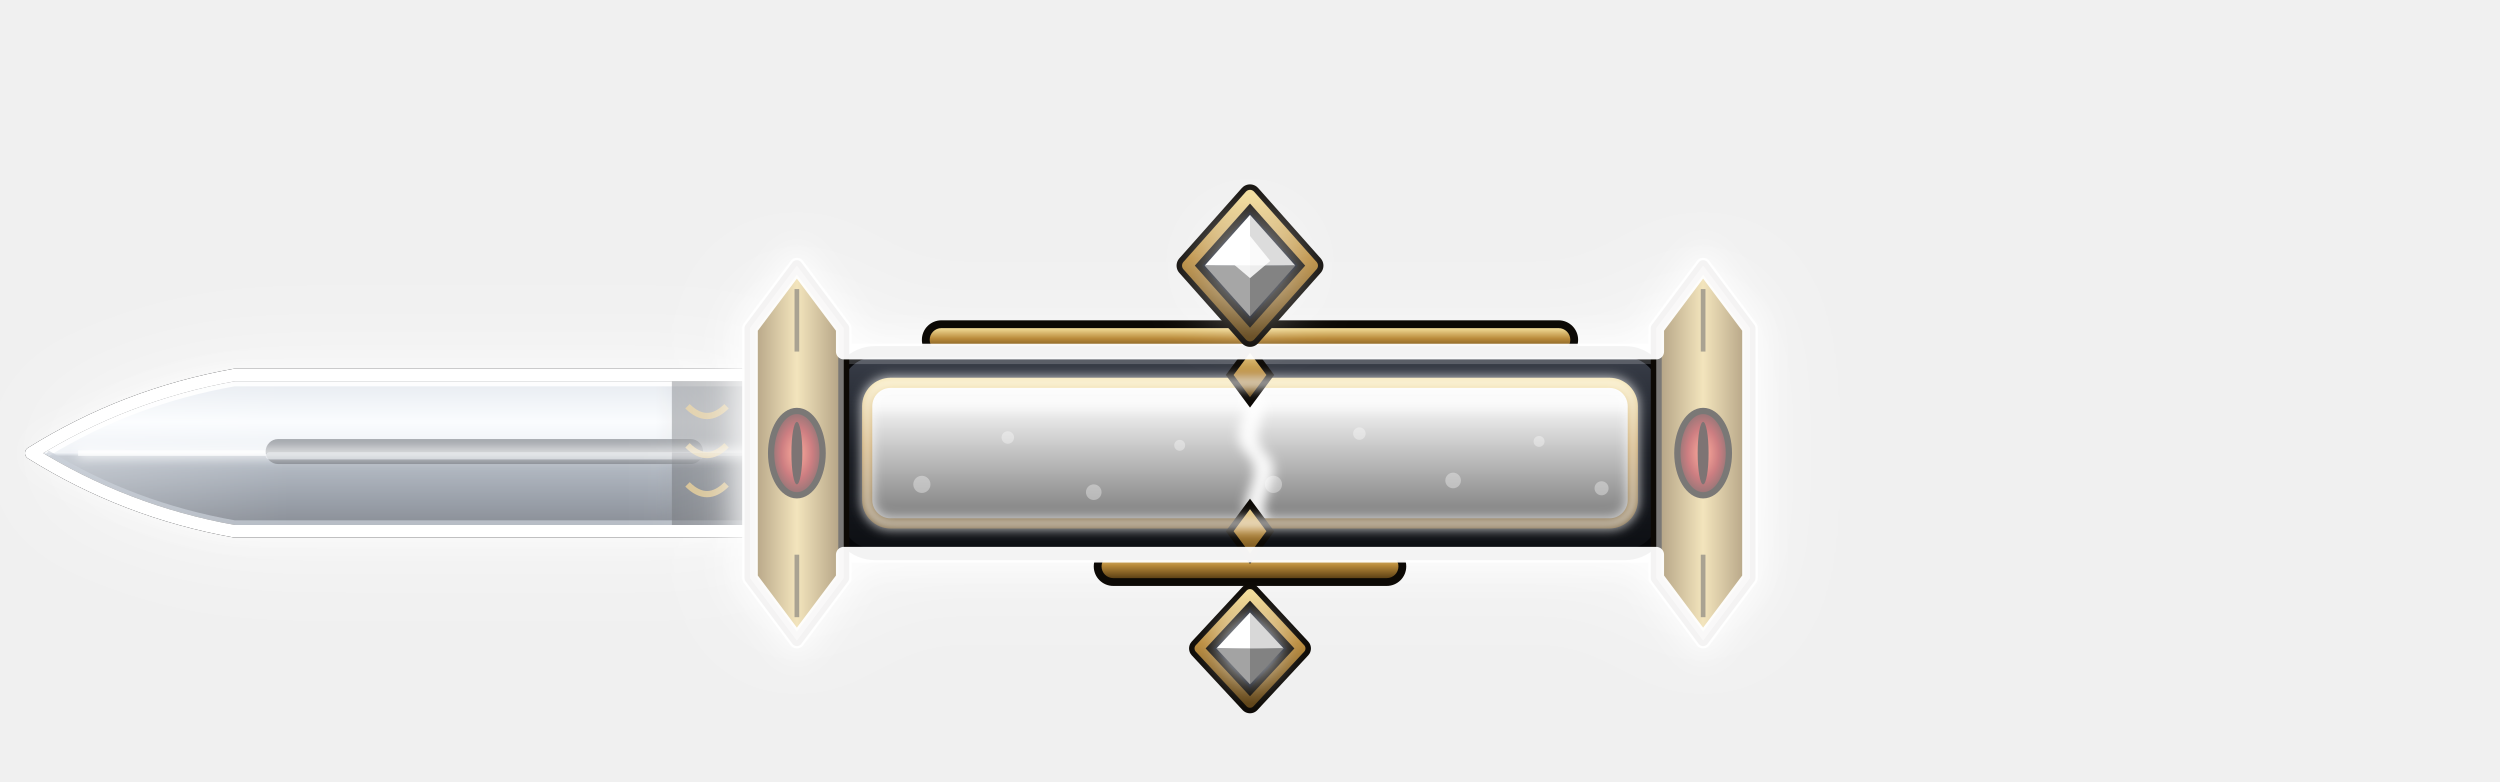
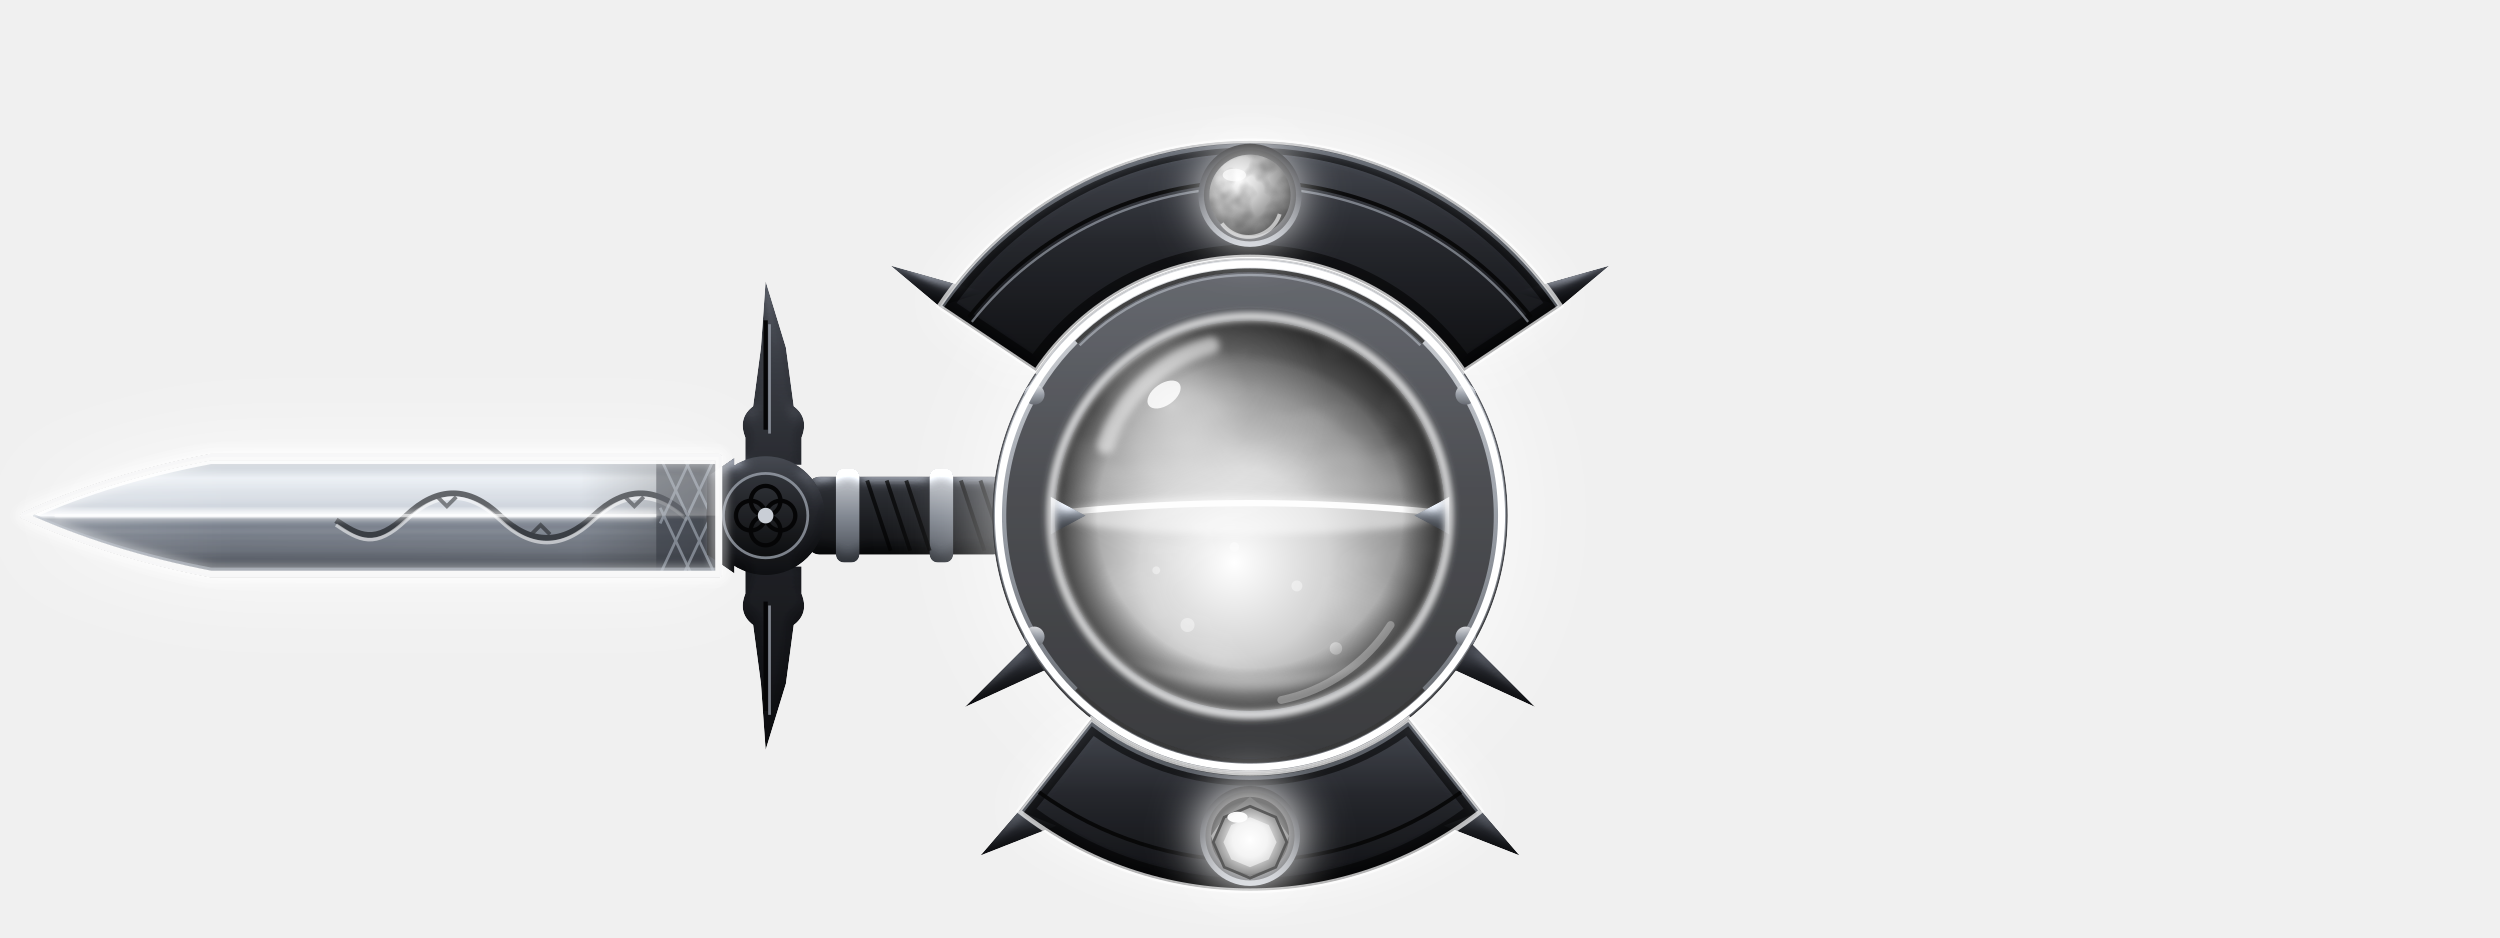
- <svg xmlns="http://www.w3.org/2000/svg" width="320" height="100" viewBox="0 0 320 100">
+ <svg xmlns="http://www.w3.org/2000/svg" width="320" height="120" viewBox="0 0 320 120">
  <defs>
-     <filter id="blur2" filterUnits="userSpaceOnUse" x="-60" y="-60" width="440" height="220">
-       <feGaussianBlur stdDeviation="2" />
-     </filter>
-     <filter id="blur4" filterUnits="userSpaceOnUse" x="-60" y="-60" width="440" height="220">
-       <feGaussianBlur stdDeviation="4" />
-     </filter>
-     <filter id="blur7" filterUnits="userSpaceOnUse" x="-60" y="-60" width="440" height="220">
-       <feGaussianBlur stdDeviation="7" />
-     </filter>
-     <filter id="soft" filterUnits="userSpaceOnUse" x="-60" y="-60" width="440" height="220">
-       <feGaussianBlur stdDeviation="0.7" />
-     </filter>
-     <path id="blade" d="M98 48 L30 48 Q16 50.5 4 58 Q16 65.5 30 68 L98 68 Z" />
-     <path id="bladeUpper" d="M98 48 L30 48 Q16 50.5 4 58 L98 58 Z" />
-     <path id="bladeLower" d="M4 58 Q16 65.5 30 68 L98 68 L98 58 Z" />
-     <path id="guardL" d="M102 34 L108 42 L108 74 L102 82 L96 74 L96 42 Z" />
-     <path id="guardR" d="M218 34 L224 42 L224 74 L218 82 L212 74 L212 42 Z" />
-     <rect id="grip" x="107" y="45" width="106" height="26" rx="5" />
-     <rect id="gripInner" x="111" y="49" width="98" height="18" rx="3" />
-     <clipPath id="innerClip">
-       <use href="#gripInner" />
+     <filter id="blur1" filterUnits="userSpaceOnUse" x="-60" y="-60" width="440" height="240">
+       <feGaussianBlur stdDeviation="1.2" />
+     </filter>
+     <filter id="blur3" filterUnits="userSpaceOnUse" x="-60" y="-60" width="440" height="240">
+       <feGaussianBlur stdDeviation="3" />
+     </filter>
+     <filter id="blur6" filterUnits="userSpaceOnUse" x="-60" y="-60" width="440" height="240">
+       <feGaussianBlur stdDeviation="6" />
+     </filter>
+     <filter id="soft" filterUnits="userSpaceOnUse" x="-60" y="-60" width="440" height="240">
+       <feGaussianBlur stdDeviation="0.5" />
+     </filter>
+     <filter id="metal" filterUnits="userSpaceOnUse" x="-60" y="-60" width="440" height="240" color-interpolation-filters="sRGB">
+       <feGaussianBlur in="SourceAlpha" stdDeviation="0.8" result="height" />
+       <feDiffuseLighting in="height" surfaceScale="2.4" diffuseConstant="1.15" lighting-color="#ffffff" result="diffuse">
+         <feDistantLight azimuth="270" elevation="50" />
+       </feDiffuseLighting>
+       <feSpecularLighting in="height" surfaceScale="2.4" specularConstant="1.1" specularExponent="34" lighting-color="#dfe5ee" result="specular">
+         <feDistantLight azimuth="270" elevation="38" />
+       </feSpecularLighting>
+       <feComposite in="SourceGraphic" in2="diffuse" operator="arithmetic" k1="1" result="shaded" />
+       <feComposite in="specular" in2="SourceAlpha" operator="in" result="specularIn" />
+       <feComposite in="shaded" in2="specularIn" operator="arithmetic" k2="1" k3="0.6" result="lit" />
+       <feComposite in="lit" in2="SourceAlpha" operator="in" />
+     </filter>
+     <filter id="brushed" filterUnits="userSpaceOnUse" x="0" y="50" width="100" height="32" color-interpolation-filters="sRGB">
+       <feTurbulence type="fractalNoise" baseFrequency="0.006 0.9" numOctaves="2" seed="7" result="noise" />
+       <feColorMatrix in="noise" type="matrix" values="0 0 0 0 1  0 0 0 0 1  0 0 0 0 1  0 0 0 0.55 -0.2" />
+     </filter>
+     <filter id="wisps" filterUnits="userSpaceOnUse" x="130" y="36" width="60" height="60" color-interpolation-filters="sRGB">
+       <feTurbulence type="fractalNoise" baseFrequency="0.07 0.11" numOctaves="3" seed="3" result="noise" />
+       <feColorMatrix in="noise" type="matrix" values="0 0 0 0 1  0 0 0 0 1  0 0 0 0 1  0 0 0 1.4 -0.62" />
+     </filter>
+     <filter id="mottle" filterUnits="userSpaceOnUse" x="150" y="15" width="20" height="20" color-interpolation-filters="sRGB">
+       <feTurbulence type="fractalNoise" baseFrequency="0.45" numOctaves="2" seed="11" result="noise" />
+       <feColorMatrix in="noise" type="matrix" values="0 0 0 0 0.2  0 0 0 0 0.2  0 0 0 0 0.2  0 0 0 1.2 -0.45" />
+     </filter>
+     <path id="blade" d="M92 58.5 L27 58.5 Q14 61 3 66 Q14 71 27 73.5 L92 73.5 Z" />
+     <path id="bladeUpper" d="M92 58.5 L27 58.5 Q14 61 3 66 L92 66 Z" />
+     <clipPath id="bladeClip">
+       <use href="#blade" />
    </clipPath>
-     <path id="hiltOutline" d="M102 34 L108 42 L108 45 L212 45 L212 42 L218 34 L224 42 L224 74 L218 82 L212 74 L212 71 L108 71 L108 74 L102 82 L96 74 L96 42 Z" />
-     <path id="gemSocket" d="M160 25 L168 34 L160 43 L152 34 Z" />
-     <path id="gemStone" d="M160 27.5 L165.8 34 L160 40.5 L154.2 34 Z" />
-     <path id="coilSocket" d="M160 76 L166.5 83 L160 90 L153.5 83 Z" />
-     <path id="coilStone" d="M160 78.4 L164.3 83 L160 87.6 L155.7 83 Z" />
-     <linearGradient id="steel" gradientUnits="userSpaceOnUse" x1="0" y1="48" x2="0" y2="68">
-       <stop offset="0" stop-color="#c9d2de" />
-       <stop offset="0.3" stop-color="#f5f9fd" />
-       <stop offset="0.5" stop-color="#d9e0ea" />
-       <stop offset="0.52" stop-color="#8e99a8" />
-       <stop offset="0.8" stop-color="#5d6776" />
-       <stop offset="1" stop-color="#3c4350" />
-     </linearGradient>
-     <linearGradient id="tipFade" gradientUnits="userSpaceOnUse" x1="4" y1="0" x2="98" y2="0">
-       <stop offset="0" stop-color="#ffffff" stop-opacity="0.25" />
-       <stop offset="0.35" stop-color="#ffffff" stop-opacity="0" />
-       <stop offset="0.85" stop-color="#000000" stop-opacity="0" />
-       <stop offset="1" stop-color="#000000" stop-opacity="0.35" />
-     </linearGradient>
-     <linearGradient id="gold" gradientUnits="objectBoundingBox" x1="0" y1="0" x2="0" y2="1">
-       <stop offset="0" stop-color="#f2dc98" />
-       <stop offset="0.45" stop-color="#b98a3a" />
-       <stop offset="1" stop-color="#5e4215" />
-     </linearGradient>
-     <linearGradient id="goldSide" gradientUnits="objectBoundingBox" x1="0" y1="0" x2="1" y2="0">
-       <stop offset="0" stop-color="#6e4f1a" />
-       <stop offset="0.5" stop-color="#e9cf86" />
-       <stop offset="1" stop-color="#6e4f1a" />
-     </linearGradient>
-     <linearGradient id="gripMetal" gradientUnits="userSpaceOnUse" x1="0" y1="45" x2="0" y2="71">
-       <stop offset="0" stop-color="#3a3f4a" />
-       <stop offset="0.5" stop-color="#1a1d24" />
-       <stop offset="1" stop-color="#0c0e12" />
-     </linearGradient>
-     <linearGradient id="vesselBack" gradientUnits="userSpaceOnUse" x1="0" y1="49" x2="0" y2="67">
-       <stop offset="0" stop-color="#02040a" />
-       <stop offset="0.5" stop-color="#0b1428" />
-       <stop offset="1" stop-color="#050910" />
-     </linearGradient>
-     <linearGradient id="liquidShade" gradientUnits="userSpaceOnUse" x1="0" y1="49" x2="0" y2="67">
+     <path id="guard" d="       M98 36 L100.6 44.5 L101.6 52 Q103.6 53.5 102.6 56 L102.6 59.5 L95.4 59.5 L95.4 56 Q94.4 53.5 96.4 52 L97.4 44.5 Z       M98 96 L100.6 87.5 L101.6 80 Q103.6 78.5 102.6 76 L102.6 72.5 L95.4 72.5 L95.4 76 Q94.4 78.5 96.4 80 L97.4 87.5 Z" />
+     <circle id="boss" cx="98" cy="66" r="7.6" />
+     <path id="guardWings" d="M90.5 61 L94 58.6 L94 73.4 L90.5 71 Z" />
+     <rect id="grip" x="103" y="61" width="26" height="10" rx="2" />
+     <circle id="glass" cx="160" cy="66" r="25" />
+     <clipPath id="glassClip">
+       <use href="#glass" />
+     </clipPath>
+     <path id="ring" fill-rule="evenodd" d="M160 33 A33 33 0 1 1 159.99 33 Z M160 41 A25 25 0 1 0 160.01 41 Z" />
+     <path id="bandTop" d="M120.2 39.2 A48 48 0 0 1 199.8 39.2 L187.4 47.5 A33 33 0 0 0 132.6 47.5 Z" />
+     <path id="bandBottom" d="M130.4 103.8 A48 48 0 0 0 189.6 103.8 L180.3 92 A33 33 0 0 1 139.7 92 Z" />
+     <clipPath id="bandTopClip">
+       <use href="#bandTop" />
+     </clipPath>
+     <clipPath id="bandBottomClip">
+       <use href="#bandBottom" />
+     </clipPath>
+     <circle id="tributeStone" cx="160" cy="25" r="5.2" />
+     <circle id="coilStone" cx="160" cy="107" r="5" />
+     <linearGradient id="steel" gradientUnits="userSpaceOnUse" x1="0" y1="58.5" x2="0" y2="73.5">
+       <stop offset="0" stop-color="#8e98a6" />
+       <stop offset="0.18" stop-color="#e3e9f0" />
+       <stop offset="0.42" stop-color="#b9c2ce" />
+       <stop offset="0.5" stop-color="#f4f7fb" />
+       <stop offset="0.53" stop-color="#6d7684" />
+       <stop offset="0.8" stop-color="#4b525e" />
+       <stop offset="1" stop-color="#2d323a" />
+     </linearGradient>
+     <linearGradient id="bladeLength" gradientUnits="userSpaceOnUse" x1="3" y1="0" x2="92" y2="0">
+       <stop offset="0" stop-color="#ffffff" stop-opacity="0.18" />
+       <stop offset="0.3" stop-color="#ffffff" stop-opacity="0" />
+       <stop offset="0.8" stop-color="#000000" stop-opacity="0" />
+       <stop offset="1" stop-color="#000000" stop-opacity="0.4" />
+     </linearGradient>
+     <linearGradient id="iron" gradientUnits="objectBoundingBox" x1="0" y1="0" x2="0" y2="1">
+       <stop offset="0" stop-color="#4b4f58" />
+       <stop offset="0.45" stop-color="#25272d" />
+       <stop offset="1" stop-color="#0c0d10" />
+     </linearGradient>
+     <linearGradient id="ironDark" gradientUnits="objectBoundingBox" x1="0" y1="0" x2="0" y2="1">
+       <stop offset="0" stop-color="#33363d" />
+       <stop offset="1" stop-color="#0a0b0d" />
+     </linearGradient>
+     <linearGradient id="silver" gradientUnits="objectBoundingBox" x1="0" y1="0" x2="0" y2="1">
+       <stop offset="0" stop-color="#e6e9ee" />
+       <stop offset="0.5" stop-color="#9097a2" />
+       <stop offset="1" stop-color="#4a4f58" />
+     </linearGradient>
+     <radialGradient id="glassBack" cx="160" cy="70" r="25" gradientUnits="userSpaceOnUse">
+       <stop offset="0" stop-color="#0d1426" />
+       <stop offset="0.75" stop-color="#060a14" />
+       <stop offset="1" stop-color="#020306" />
+     </radialGradient>
+     <radialGradient id="liquidBody" cx="158" cy="72" r="27" gradientUnits="userSpaceOnUse">
      <stop offset="0" stop-color="#ffffff" />
-       <stop offset="0.2" stop-color="#eeeeee" />
-       <stop offset="0.55" stop-color="#bababa" />
+       <stop offset="0.45" stop-color="#d2d2d2" />
+       <stop offset="0.8" stop-color="#8d8d8d" />
+       <stop offset="1" stop-color="#555555" />
+     </radialGradient>
+     <radialGradient id="glassShine" cx="150" cy="52" r="20" gradientUnits="userSpaceOnUse">
+       <stop offset="0" stop-color="#ffffff" stop-opacity="0.55" />
+       <stop offset="0.5" stop-color="#ffffff" stop-opacity="0.14" />
+       <stop offset="1" stop-color="#ffffff" stop-opacity="0" />
+     </radialGradient>
+     <radialGradient id="glassEdge" cx="160" cy="66" r="25" gradientUnits="userSpaceOnUse">
+       <stop offset="0.78" stop-color="#000000" stop-opacity="0" />
+       <stop offset="1" stop-color="#000000" stop-opacity="0.55" />
+     </radialGradient>
+     <linearGradient id="socketDepth" gradientUnits="objectBoundingBox" x1="0" y1="0" x2="0" y2="1">
+       <stop offset="0" stop-color="#050506" />
+       <stop offset="0.6" stop-color="#16171b" />
+       <stop offset="1" stop-color="#2e3036" />
+     </linearGradient>
+     <linearGradient id="socketLip" gradientUnits="objectBoundingBox" x1="0" y1="0" x2="0" y2="1">
+       <stop offset="0" stop-color="#050507" />
+       <stop offset="0.5" stop-color="#3a3d45" />
+       <stop offset="1" stop-color="#c4c9d1" />
+     </linearGradient>
+     <radialGradient id="cabochon" cx="0.36" cy="0.3" r="0.8">
+       <stop offset="0" stop-color="#ffffff" />
+       <stop offset="0.3" stop-color="#dadada" />
+       <stop offset="0.75" stop-color="#8a8a8a" />
+       <stop offset="1" stop-color="#4f4f4f" />
+     </radialGradient>
+     <radialGradient id="cabochonDull" cx="0.36" cy="0.3" r="0.8">
+       <stop offset="0" stop-color="#2a2f3a" />
+       <stop offset="0.6" stop-color="#15181f" />
+       <stop offset="1" stop-color="#08090c" />
+     </radialGradient>
+     <radialGradient id="backlight" cx="0.5" cy="0.55" r="0.5">
+       <stop offset="0" stop-color="#ffffff" />
+       <stop offset="0.45" stop-color="#e6e6e6" />
      <stop offset="1" stop-color="#7a7a7a" />
-     </linearGradient>
-     <radialGradient id="eye" cx="0.5" cy="0.5" r="0.5">
-       <stop offset="0" stop-color="#ff6a4d" />
-       <stop offset="0.6" stop-color="#a3141a" />
-       <stop offset="1" stop-color="#3a0507" />
+     </radialGradient>
+     <radialGradient id="rubyDull" cx="0.5" cy="0.55" r="0.5">
+       <stop offset="0" stop-color="#4a0b12" />
+       <stop offset="1" stop-color="#160306" />
    </radialGradient>
  </defs>
  <g id="anchors" display="none">
-     <circle id="anchor-centre" cx="160" cy="58" r="0" />
-     <circle id="anchor-gem" cx="160" cy="34" r="0" data-spacing="18" />
-     <circle id="anchor-coil" cx="160" cy="83" r="0" data-spacing="16" />
-     <circle id="anchor-value" cx="160" cy="58" r="0" data-height="14" />
-     <circle id="anchor-timer" cx="160" cy="15" r="0" data-height="13" />
-     <rect id="anchor-liquid" x="111" y="49" width="98" height="18" />
+     <circle id="anchor-centre" cx="160" cy="66" r="0" />
+     <circle id="anchor-gem" cx="160" cy="25" r="0" data-radius="41" data-step="21" />
+     <circle id="anchor-coil" cx="160" cy="107" r="0" data-radius="-41" data-step="20" />
+     <circle id="anchor-value" cx="160" cy="66" r="0" data-height="14" />
+     <circle id="anchor-timer" cx="160" cy="9" r="0" data-height="12" />
+     <rect id="anchor-liquid" x="135" y="41" width="50" height="50" />
  </g>
  <g data-layer="blade-halo" data-kind="mask">
-     <use href="#blade" fill="#fff" filter="url(#blur7)" opacity="0.8" />
-     <use href="#blade" fill="#fff" filter="url(#blur2)" />
+     <use href="#blade" fill="#fff" filter="url(#blur6)" opacity="0.85" />
+     <use href="#blade" fill="#fff" filter="url(#blur1)" />
  </g>
  <g data-layer="blade-base" data-kind="color">
    <use href="#blade" fill="url(#steel)" />
-     <use href="#blade" fill="url(#tipFade)" />
-     <path d="M10 58 L96 58" stroke="#ffffff" stroke-width="0.7" opacity="0.7" />
-     <rect x="34" y="56.2" width="56" height="3.2" rx="1.6" fill="#2b323d" opacity="0.85" />
-     <rect x="34" y="57.9" width="56" height="0.9" rx="0.45" fill="#dfe6ef" opacity="0.6" />
-     <path d="M98 49 L30 49 Q17 51.3 6 58" fill="none" stroke="#ffffff" stroke-width="0.9" opacity="0.9" />
-     <path d="M6 58 Q17 64.7 30 67 L98 67" fill="none" stroke="#aab4c2" stroke-width="0.8" opacity="0.7" />
-     <rect x="86" y="48" width="12" height="20" fill="#1c2129" opacity="0.55" />
-     <g fill="none" stroke="#c9a24c" stroke-width="0.8" opacity="0.9">
-       <path d="M88 52 q2.5 2.5 5 0" />
-       <path d="M88 57 q2.5 2.5 5 0" />
-       <path d="M88 62 q2.5 2.5 5 0" />
-     </g>
-     <use href="#blade" fill="none" stroke="#07090d" stroke-width="1.6" stroke-linejoin="round" />
+     <g clip-path="url(#bladeClip)">
+       <rect x="0" y="55" width="100" height="22" filter="url(#brushed)" opacity="0.35" />
+       <use href="#blade" fill="url(#bladeLength)" />
+       <path d="M88 66 C84 62.2 80 62.2 76 66 S68 69.8 64 66 S56 62.2 52 66 S46 68.6 43 66.6" fill="none" stroke="#1b1f26" stroke-width="0.75" />
+       <path d="M88 66.6 C84 62.8 80 62.8 76 66.6 S68 70.4 64 66.6 S56 62.8 52 66.6 S46 69.2 43 67.2" fill="none" stroke="#ffffff" stroke-width="0.45" opacity="0.55" />
+       <g fill="none" stroke="#1b1f26" stroke-width="0.5" opacity="0.8">
+         <path d="M80 63.6 l1.2 1.2 l1.2 -1.2" />
+         <path d="M68 68.4 l1.2 -1.2 l1.2 1.2" />
+         <path d="M56 63.6 l1.2 1.2 l1.2 -1.2" />
+       </g>
+       <rect x="84" y="58" width="8" height="16" fill="#151a24" opacity="0.6" />
+       <g stroke="#9aa3b0" stroke-width="0.35" opacity="0.6">
+         <path d="M84.5 58.5 L91.5 73.5" />
+         <path d="M87.5 58.5 L91.5 67" />
+         <path d="M84.5 65 L88.5 73.5" />
+         <path d="M91.5 58.5 L84.5 73.5" />
+         <path d="M88.5 58.5 L84.5 67" />
+         <path d="M91.5 65 L87.5 73.5" />
+       </g>
+     </g>
+     <path d="M92 59.1 L27 59.1 Q14.3 61.5 4.2 66" fill="none" stroke="#ffffff" stroke-width="0.6" opacity="0.9" />
+     <path d="M4.2 66 Q14.3 70.5 27 72.9 L92 72.9" fill="none" stroke="#9aa4b2" stroke-width="0.5" opacity="0.6" />
+     <path d="M7 66 L84 66" stroke="#ffffff" stroke-width="0.4" opacity="0.6" />
+     <use href="#blade" fill="none" stroke="#08090c" stroke-width="0.8" stroke-linejoin="round" />
+     <g filter="url(#metal)">
+       <use href="#grip" fill="url(#ironDark)" />
+       <rect x="107" y="60" width="3" height="12" rx="1" fill="url(#silver)" />
+       <rect x="119" y="60" width="3" height="12" rx="1" fill="url(#silver)" />
+     </g>
+     <g stroke="#000" stroke-width="0.5" opacity="0.7">
+       <path d="M111 61.5 L114 70.5" />
+       <path d="M113.5 61.5 L116.5 70.5" />
+       <path d="M116 61.5 L119 70.5" />
+       <path d="M123 61.5 L126 70.5" />
+       <path d="M125.5 61.5 L128.5 70.5" />
+     </g>
+     <g filter="url(#metal)">
+       <use href="#guardWings" fill="url(#iron)" />
+       <use href="#guard" fill="url(#iron)" />
+       <use href="#boss" fill="url(#iron)" />
+       <circle cx="98" cy="66" r="5.2" fill="url(#ironDark)" />
+     </g>
+     <g fill="none" stroke="#050506" stroke-width="0.55">
+       <path d="M98 62.2 A1.9 1.9 0 0 1 98 66 A1.9 1.9 0 0 1 98 69.8 A1.9 1.9 0 0 1 98 66 A1.9 1.9 0 0 1 98 62.2 Z" />
+       <path d="M94.2 66 A1.9 1.9 0 0 1 98 66 A1.9 1.9 0 0 1 101.8 66 A1.9 1.9 0 0 1 98 66 A1.9 1.9 0 0 1 94.2 66 Z" />
+       <path d="M98 41 L98 55" />
+       <path d="M98 77 L98 91" />
+     </g>
+     <g fill="none" stroke="#a8afba" stroke-width="0.35" opacity="0.7">
+       <path d="M98.5 41.5 L98.5 55.5" />
+       <path d="M98.5 77.5 L98.5 91.5" />
+       <circle cx="98" cy="66" r="5.4" />
+     </g>
+     <circle cx="98" cy="66" r="1" fill="#c9ced6" />
  </g>
  <g data-layer="blade-tint" data-kind="mask">
-     <use href="#bladeUpper" fill="#fff" opacity="0.5" />
-     <use href="#bladeLower" fill="#fff" opacity="0.38" />
-     <use href="#blade" fill="none" stroke="#fff" stroke-width="1.6" stroke-linejoin="round" />
-     <path d="M10 58 L96 58" stroke="#fff" stroke-width="1.2" opacity="0.8" filter="url(#soft)" />
+     <use href="#bladeUpper" fill="#fff" opacity="0.2" />
+     <use href="#blade" fill="#fff" opacity="0.14" />
+     <use href="#blade" fill="none" stroke="#fff" stroke-width="0.9" stroke-linejoin="round" opacity="0.95" />
+     <use href="#blade" fill="none" stroke="#fff" stroke-width="2.4" stroke-linejoin="round" opacity="0.35" filter="url(#soft)" />
+     <path d="M7 66 L84 66" stroke="#fff" stroke-width="0.8" opacity="0.7" filter="url(#soft)" />
  </g>
  <g data-layer="vessel-halo" data-kind="mask">
-     <use href="#hiltOutline" fill="#fff" filter="url(#blur7)" opacity="0.8" />
-     <use href="#hiltOutline" fill="none" stroke="#fff" stroke-width="3" filter="url(#blur2)" />
+     <circle cx="160" cy="66" r="34" fill="#fff" filter="url(#blur6)" opacity="0.7" />
+     <use href="#bandTop" fill="#fff" filter="url(#blur3)" opacity="0.7" />
+     <use href="#bandBottom" fill="#fff" filter="url(#blur3)" opacity="0.7" />
  </g>
  <g data-layer="vessel-back" data-kind="color">
-     <use href="#gripInner" fill="url(#vesselBack)" />
-     <use href="#gripInner" fill="none" stroke="#000" stroke-width="2.4" opacity="0.6" clip-path="url(#innerClip)" />
+     <use href="#glass" fill="url(#glassBack)" />
  </g>
  <g data-layer="liquid" data-kind="mask">
-     <g clip-path="url(#innerClip)">
-       <use href="#gripInner" fill="url(#liquidShade)" />
-       <rect x="111" y="50.5" width="98" height="1.8" fill="#fff" opacity="0.75" filter="url(#soft)" />
-       <g fill="#fff" opacity="0.35">
-         <circle cx="118" cy="62" r="1.1" />
-         <circle cx="129" cy="56" r="0.8" />
-         <circle cx="140" cy="63" r="1" />
-         <circle cx="151" cy="57" r="0.7" />
-         <circle cx="163" cy="62" r="1.1" />
-         <circle cx="174" cy="55.5" r="0.8" />
-         <circle cx="186" cy="61.5" r="1" />
-         <circle cx="197" cy="56.5" r="0.7" />
-         <circle cx="205" cy="62.5" r="0.9" />
+     <g clip-path="url(#glassClip)">
+       <use href="#glass" fill="url(#liquidBody)" />
+       <rect x="130" y="36" width="60" height="60" filter="url(#wisps)" opacity="0.28" />
+       <path d="M143 84 Q160 93 177 84 Q160 89.5 143 84 Z" fill="#fff" opacity="0.45" filter="url(#soft)" />
+       <g fill="#fff" opacity="0.4">
+         <circle cx="152" cy="80" r="0.9" />
+         <circle cx="166" cy="75" r="0.7" />
+         <circle cx="158" cy="70" r="0.6" />
+         <circle cx="171" cy="83" r="0.8" />
+         <circle cx="148" cy="73" r="0.5" />
      </g>
    </g>
  </g>
-   <g data-layer="liquid-edge" data-kind="mask">
-     <path d="M158 49 C161.5 52 156.5 55 159.5 58 C162.5 61 157.5 64 160 67 L162.6 67 C160.1 64 165.1 61 162.1 58 C159.1 55 164.1 52 160.6 49 Z" fill="#fff" filter="url(#soft)" opacity="0.9" />
+   <g data-layer="liquid-surface" data-kind="mask">
+     <ellipse cx="160" cy="66" rx="24.6" ry="2.4" fill="#fff" opacity="0.5" filter="url(#soft)" />
+     <path d="M136 65.6 Q160 63.2 184 65.6" fill="none" stroke="#fff" stroke-width="0.8" opacity="0.95" />
+   </g>
+   <g data-layer="vessel-glass" data-kind="color">
+     <use href="#glass" fill="url(#glassEdge)" />
+     <use href="#glass" fill="url(#glassShine)" />
+     <path d="M141.5 57 A20 20 0 0 1 155 44.2" fill="none" stroke="#ffffff" stroke-width="2.2" stroke-linecap="round" opacity="0.55" filter="url(#soft)" />
+     <ellipse cx="149" cy="50.5" rx="2.4" ry="1.4" fill="#ffffff" opacity="0.85" transform="rotate(-35 149 50.5)" />
+     <path d="M178 80 A22 22 0 0 1 164 89.6" fill="none" stroke="#ffffff" stroke-width="1" stroke-linecap="round" opacity="0.3" />
  </g>
  <g data-layer="vessel-frame" data-kind="color">
-     <rect x="118" y="41" width="84" height="5" rx="2.5" fill="#0c0905" />
-     <rect x="119" y="42" width="82" height="3" rx="1.5" fill="url(#gold)" />
-     <rect x="140" y="70" width="40" height="5" rx="2.5" fill="#0c0905" />
-     <rect x="141" y="71" width="38" height="3" rx="1.5" fill="url(#gold)" />
-     <path fill-rule="evenodd" fill="url(#gripMetal)" d="M112 45 H208 Q213 45 213 50 V66 Q213 71 208 71 H112 Q107 71 107 66 V50 Q107 45 112 45 Z              M114 49 H206 Q209 49 209 52 V64 Q209 67 206 67 H114 Q111 67 111 64 V52 Q111 49 114 49 Z" />
-     <use href="#grip" fill="none" stroke="#06070a" stroke-width="1.4" />
-     <use href="#gripInner" fill="none" stroke="url(#gold)" stroke-width="1.3" />
-     <rect x="108" y="45.8" width="104" height="0.8" rx="0.4" fill="#ffffff" opacity="0.18" />
-     <path d="M160 44.5 L162.6 48 L160 51.5 L157.4 48 Z" fill="url(#gold)" stroke="#0c0905" stroke-width="0.8" />
-     <path d="M160 64.5 L162.6 68 L160 71.5 L157.4 68 Z" fill="url(#gold)" stroke="#0c0905" stroke-width="0.8" />
-     <use href="#guardL" fill="url(#goldSide)" stroke="#0c0905" stroke-width="1.4" stroke-linejoin="round" />
-     <use href="#guardR" fill="url(#goldSide)" stroke="#0c0905" stroke-width="1.4" stroke-linejoin="round" />
-     <g stroke="#0c0905" stroke-width="0.6" opacity="0.6">
-       <path d="M102 37 V45" />
-       <path d="M102 71 V79" />
-       <path d="M218 37 V45" />
-       <path d="M218 71 V79" />
-     </g>
-     <ellipse cx="102" cy="58" rx="3.3" ry="5.4" fill="url(#eye)" stroke="#0c0905" stroke-width="0.8" />
-     <ellipse cx="102" cy="58" rx="0.7" ry="4" fill="#120202" />
-     <ellipse cx="218" cy="58" rx="3.3" ry="5.4" fill="url(#eye)" stroke="#0c0905" stroke-width="0.8" />
-     <ellipse cx="218" cy="58" rx="0.7" ry="4" fill="#120202" />
+     <g filter="url(#metal)">
+       <use href="#bandTop" fill="url(#iron)" />
+       <use href="#bandBottom" fill="url(#iron)" />
+       <path d="M120.2 39.2 L114 34 L126 37.4 Z M199.8 39.2 L206 34 L194 37.4 Z" fill="url(#iron)" />
+       <path d="M130.4 103.8 L125.5 109.5 L135.2 105.7 Z M189.6 103.8 L194.5 109.5 L184.8 105.7 Z" fill="url(#iron)" />
+       <path d="M131.6 82.4 L123.5 90.5 L134.4 85.5 Z M188.4 82.4 L196.5 90.5 L185.6 85.5 Z" fill="url(#iron)" />
+       <use href="#ring" fill="url(#iron)" />
+       <circle cx="160" cy="66" r="32" fill="none" stroke="url(#silver)" stroke-width="1.6" />
+       <circle cx="160" cy="66" r="25.8" fill="none" stroke="url(#ironDark)" stroke-width="1.6" />
+       <g fill="url(#silver)">
+         <circle cx="132.4" cy="50.5" r="1.3" />
+         <circle cx="187.6" cy="50.5" r="1.3" />
+         <circle cx="132.4" cy="81.5" r="1.3" />
+         <circle cx="187.6" cy="81.5" r="1.3" />
+       </g>
+       <path d="M134.5 63.6 L139 66 L134.5 68.4 Z M185.5 63.6 L181 66 L185.5 68.4 Z" fill="url(#silver)" />
+     </g>
+     <g clip-path="url(#bandTopClip)" fill="none">
+       <use href="#bandTop" stroke="#000" stroke-width="3.2" opacity="0.55" />
+       <use href="#bandTop" stroke="#9aa1ad" stroke-width="0.5" opacity="0.5" transform="translate(0 0.6)" />
+     </g>
+     <g clip-path="url(#bandBottomClip)" fill="none">
+       <use href="#bandBottom" stroke="#000" stroke-width="3.2" opacity="0.55" />
+       <use href="#bandBottom" stroke="#9aa1ad" stroke-width="0.5" opacity="0.5" transform="translate(0 0.6)" />
+     </g>
+     <g fill="none" stroke="#050506" stroke-width="0.5" opacity="0.9">
+       <path d="M160 34.6 A31.4 31.4 0 0 1 182.2 43.8" />
+       <path d="M160 34.6 A31.4 31.4 0 0 0 137.8 43.8" />
+       <path d="M160 97.4 A31.4 31.4 0 0 0 182.2 88.2" />
+       <path d="M160 97.4 A31.4 31.4 0 0 1 137.8 88.2" />
+       <path d="M124 40.6 A46 46 0 0 1 196 40.6" />
+       <path d="M133 101.4 A46 46 0 0 0 187 101.4" />
+     </g>
+     <g fill="none" stroke="#b7bec9" stroke-width="0.3" opacity="0.55">
+       <path d="M160 35.2 A30.8 30.8 0 0 1 181.8 44.2" />
+       <path d="M160 35.2 A30.8 30.8 0 0 0 138.2 44.2" />
+       <path d="M124.4 41.2 A45.4 45.4 0 0 1 195.6 41.2" />
+     </g>
  </g>
  <g data-layer="vessel-rim" data-kind="mask">
-     <use href="#hiltOutline" fill="none" stroke="#fff" stroke-width="2" stroke-linejoin="round" opacity="0.95" />
-     <use href="#guardL" fill="#fff" opacity="0.45" />
-     <use href="#guardR" fill="#fff" opacity="0.45" />
-     <use href="#gripInner" fill="none" stroke="#fff" stroke-width="1.6" opacity="0.7" filter="url(#soft)" />
+     <use href="#ring" fill="#fff" opacity="0.18" />
+     <circle cx="160" cy="66" r="32.2" fill="none" stroke="#fff" stroke-width="0.9" />
+     <circle cx="160" cy="66" r="25.5" fill="none" stroke="#fff" stroke-width="0.9" filter="url(#soft)" />
+     <use href="#bandTop" fill="none" stroke="#fff" stroke-width="0.6" opacity="0.7" />
+     <use href="#bandBottom" fill="none" stroke="#fff" stroke-width="0.6" opacity="0.7" />
  </g>
  <g data-layer="gem-socket" data-kind="color" data-slot="gem">
-     <use href="#gemSocket" fill="#060a14" stroke="#0c0905" stroke-width="2.8" stroke-linejoin="round" />
-     <use href="#gemSocket" fill="none" stroke="url(#gold)" stroke-width="1.4" stroke-linejoin="round" />
-     <path d="M160 29 L164.5 34 L160 39 L155.5 34 Z" fill="#111b30" />
-   </g>
+     <circle cx="160" cy="25" r="6.6" fill="url(#socketLip)" />
+     <circle cx="160" cy="25" r="5.9" fill="url(#socketDepth)" />
+     <use href="#tributeStone" fill="url(#cabochonDull)" />
+     <g clip-path="url(#tributeClip)">
+       <rect x="150" y="15" width="20" height="20" filter="url(#mottle)" opacity="0.5" />
+     </g>
+     <ellipse cx="158.2" cy="22.6" rx="1.4" ry="0.7" fill="#ffffff" opacity="0.08" />
+   </g>
+   <clipPath id="tributeClip">
+     <use href="#tributeStone" />
+   </clipPath>
  <g data-layer="gem-halo" data-kind="mask" data-slot="gem">
-     <use href="#gemStone" fill="#fff" filter="url(#blur4)" />
+     <circle cx="160" cy="25" r="6" fill="#fff" filter="url(#blur3)" />
  </g>
  <g data-layer="gem-lit" data-kind="mask" data-slot="gem">
-     <path d="M160 27.5 L154.2 34 L160 34 Z" fill="#ffffff" />
-     <path d="M160 27.5 L165.8 34 L160 34 Z" fill="#dcdcdc" />
-     <path d="M154.2 34 L160 40.5 L160 34 Z" fill="#a6a6a6" />
-     <path d="M165.8 34 L160 40.5 L160 34 Z" fill="#838383" />
-     <path d="M160 30.2 L162.6 33.4 L160 35.6 L157.4 33.4 Z" fill="#fff" opacity="0.85" />
+     <use href="#tributeStone" fill="url(#cabochon)" />
+     <g clip-path="url(#tributeClip)">
+       <rect x="150" y="15" width="20" height="20" filter="url(#mottle)" opacity="0.55" />
+     </g>
+     <ellipse cx="158" cy="22.4" rx="1.5" ry="0.8" fill="#ffffff" opacity="0.7" />
+     <path d="M156.4 28.6 A4.2 4.2 0 0 0 163.8 27.4" fill="none" stroke="#ffffff" stroke-width="0.5" opacity="0.6" />
  </g>
  <g data-layer="coil-socket" data-kind="color" data-slot="coil">
-     <use href="#coilSocket" fill="#060a14" stroke="#0c0905" stroke-width="2.6" stroke-linejoin="round" />
-     <use href="#coilSocket" fill="none" stroke="url(#gold)" stroke-width="1.2" stroke-linejoin="round" />
+     <circle cx="160" cy="107" r="6.4" fill="url(#socketLip)" />
+     <circle cx="160" cy="107" r="5.7" fill="url(#socketDepth)" />
+     <use href="#coilStone" fill="url(#rubyDull)" />
+     <g fill="none" stroke="#000" stroke-width="0.35" opacity="0.7">
+       <path d="M160 103.2 L163.3 104.6 L164.7 107.8 L163.3 111 L160 112.4 L156.7 111 L155.3 107.8 L156.7 104.6 Z" />
+       <path d="M160 102 L160 103.2 M165 107 L164.7 107.8 M160 112 L160 112.4 M155 107 L155.3 107.8" />
+     </g>
+     <ellipse cx="158" cy="104.8" rx="1.2" ry="0.7" fill="#ff8a8a" opacity="0.25" />
  </g>
  <g data-layer="coil-halo" data-kind="mask" data-slot="coil">
-     <use href="#coilStone" fill="#fff" filter="url(#blur2)" />
+     <circle cx="160" cy="107" r="6.5" fill="#fff" filter="url(#blur3)" />
  </g>
  <g data-layer="coil-lit" data-kind="mask" data-slot="coil">
-     <path d="M160 78.4 L155.7 83 L160 83 Z" fill="#ffffff" />
-     <path d="M160 78.4 L164.3 83 L160 83 Z" fill="#d8d8d8" />
-     <path d="M155.7 83 L160 87.6 L160 83 Z" fill="#a3a3a3" />
-     <path d="M164.3 83 L160 87.6 L160 83 Z" fill="#828282" />
+     <use href="#coilStone" fill="url(#backlight)" />
+     <g opacity="0.55">
+       <path d="M160 102 L163.3 104.6 L160 103.2 L156.7 104.6 Z" fill="#9a9a9a" />
+       <path d="M165 107 L163.3 104.6 L164.7 107.8 Z" fill="#c8c8c8" />
+       <path d="M165 107 L164.7 107.8 L163.3 111 Z" fill="#8a8a8a" />
+       <path d="M160 112 L163.3 111 L160 112.4 L156.7 111 Z" fill="#7a7a7a" />
+       <path d="M155 107 L155.3 107.8 L156.7 111 Z" fill="#a8a8a8" />
+       <path d="M155 107 L156.7 104.6 L155.3 107.8 Z" fill="#dcdcdc" />
+     </g>
+     <path d="M160 103.2 L163.3 104.6 L164.7 107.8 L163.3 111 L160 112.4 L156.7 111 L155.3 107.8 L156.7 104.6 Z" fill="none" stroke="#5a5a5a" stroke-width="0.35" />
+     <path d="M160 104.6 L162.4 105.6 L163.4 107.8 L162.4 110 L160 111 L157.6 110 L156.6 107.8 L157.6 105.6 Z" fill="#ffffff" opacity="0.55" />
+     <ellipse cx="158.4" cy="104.6" rx="1.3" ry="0.7" fill="#ffffff" opacity="0.95" />
  </g>
</svg>
